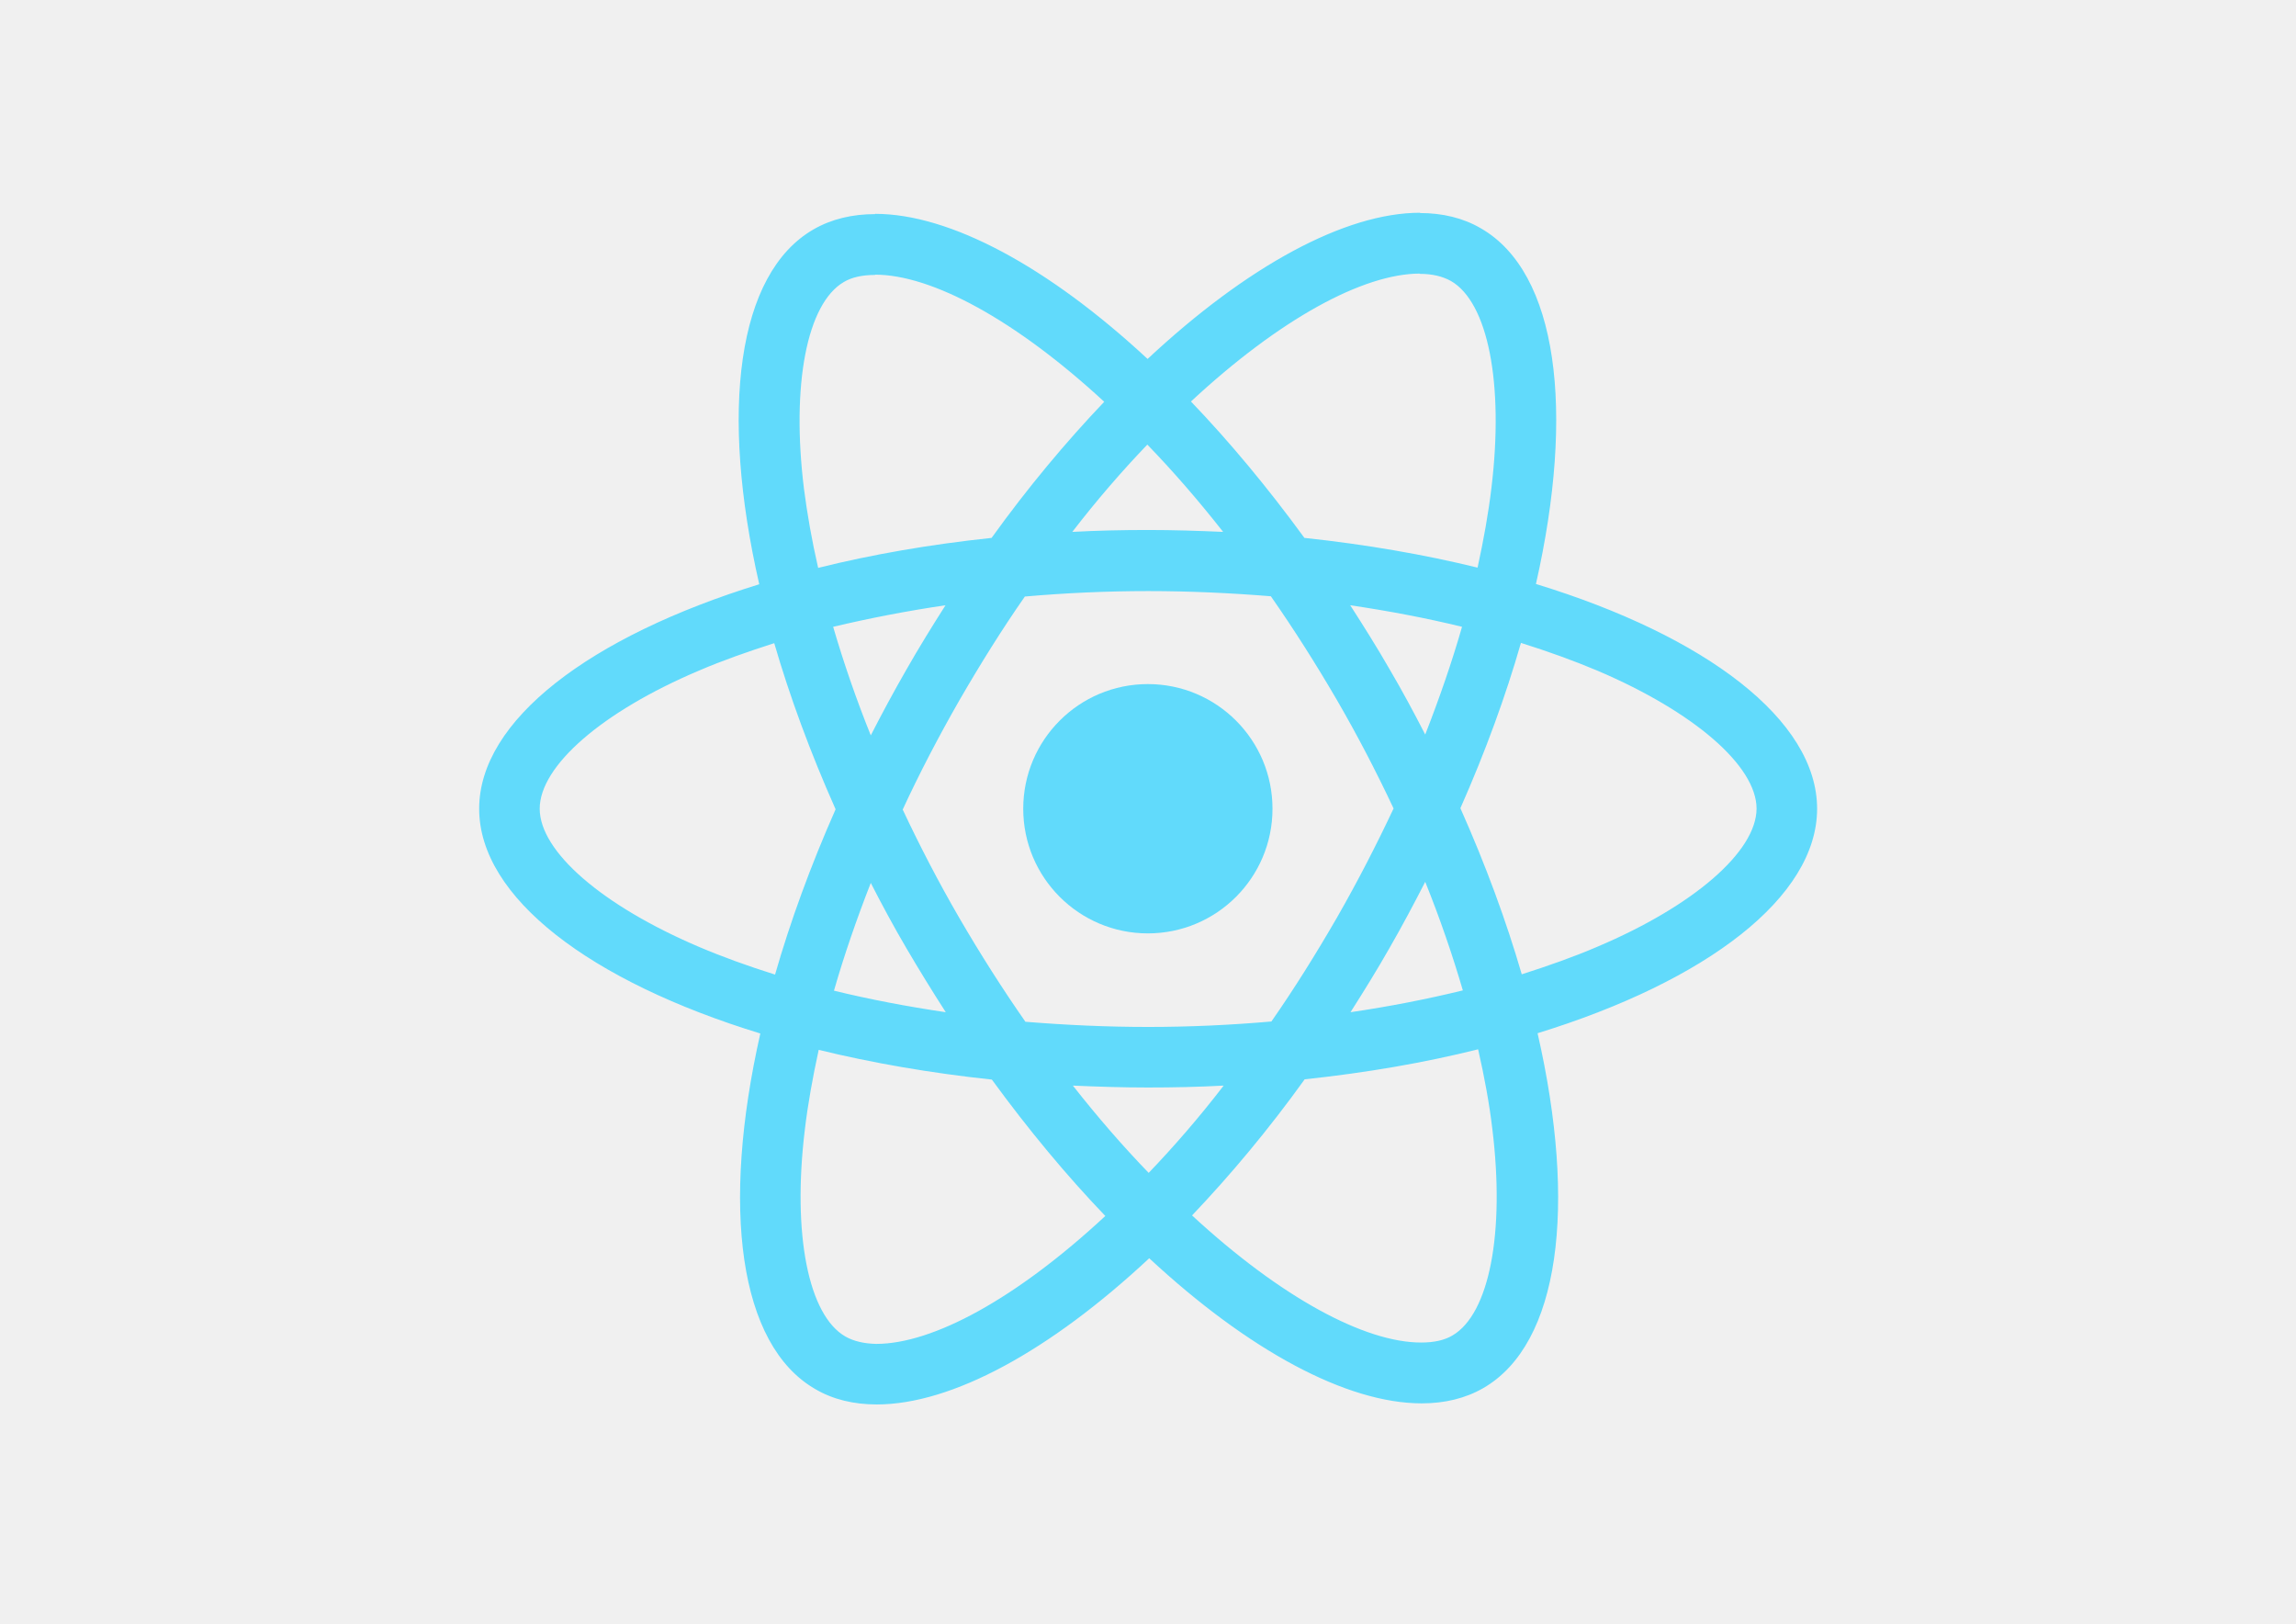
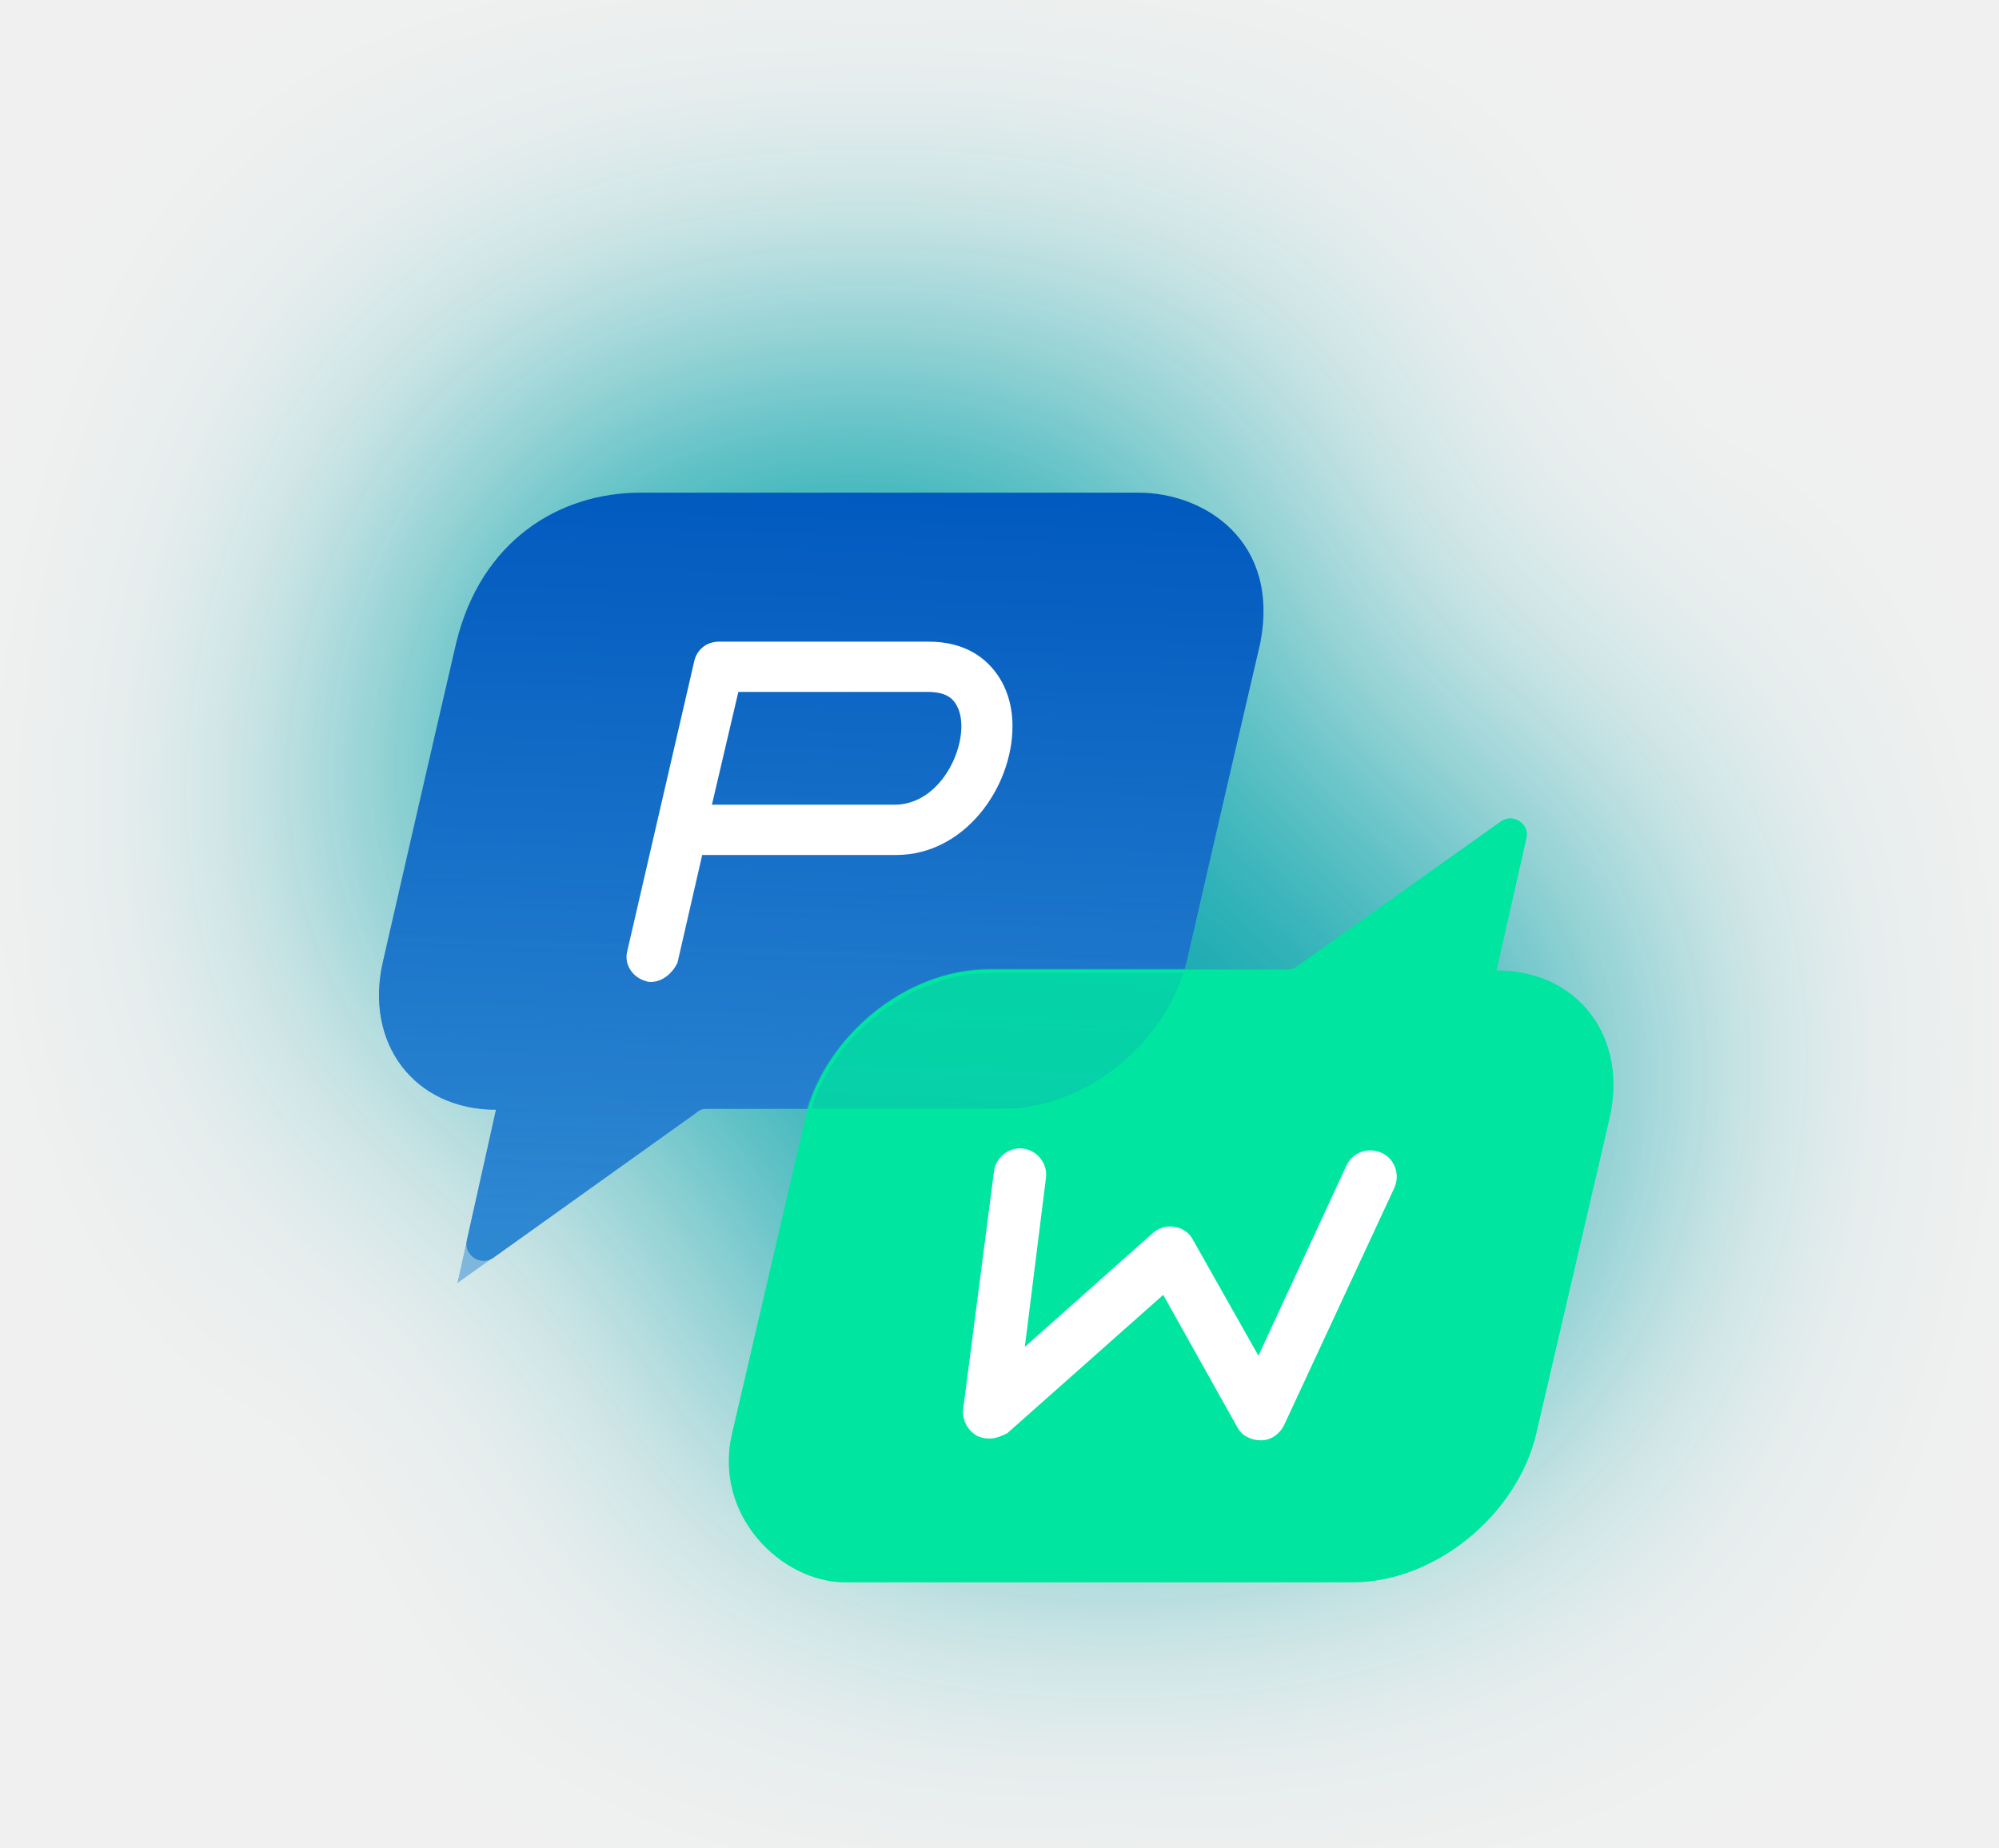
- <svg xmlns="http://www.w3.org/2000/svg" viewBox="0 0 841.9 595.3">
-   <g fill="#61DAFB">
-     <path d="M666.3 296.5c0-32.5-40.7-63.3-103.1-82.4 14.4-63.6 8-114.2-20.2-130.4-6.5-3.8-14.1-5.6-22.4-5.6v22.3c4.6 0 8.3.9 11.4 2.6 13.6 7.8 19.5 37.5 14.9 75.7-1.1 9.4-2.9 19.3-5.1 29.4-19.6-4.8-41-8.5-63.5-10.9-13.5-18.5-27.5-35.3-41.6-50 32.6-30.3 63.2-46.9 84-46.9V78c-27.5 0-63.5 19.6-99.9 53.6-36.4-33.8-72.4-53.2-99.9-53.2v22.3c20.7 0 51.4 16.5 84 46.6-14 14.7-28 31.4-41.3 49.9-22.6 2.4-44 6.1-63.6 11-2.3-10-4-19.7-5.2-29-4.7-38.2 1.1-67.9 14.6-75.8 3-1.8 6.9-2.6 11.5-2.6V78.5c-8.4 0-16 1.8-22.6 5.6-28.1 16.2-34.4 66.7-19.9 130.1-62.2 19.2-102.7 49.9-102.7 82.3 0 32.5 40.7 63.3 103.1 82.4-14.4 63.6-8 114.2 20.2 130.4 6.5 3.8 14.1 5.6 22.5 5.6 27.5 0 63.5-19.6 99.9-53.6 36.4 33.8 72.4 53.2 99.9 53.2 8.4 0 16-1.8 22.6-5.6 28.1-16.2 34.4-66.7 19.9-130.1 62-19.1 102.5-49.9 102.5-82.3zm-130.2-66.7c-3.7 12.9-8.3 26.2-13.5 39.5-4.1-8-8.4-16-13.1-24-4.6-8-9.5-15.8-14.4-23.4 14.2 2.1 27.9 4.7 41 7.9zm-45.8 106.5c-7.8 13.5-15.8 26.3-24.1 38.2-14.9 1.3-30 2-45.2 2-15.1 0-30.2-.7-45-1.9-8.3-11.9-16.4-24.6-24.2-38-7.6-13.1-14.5-26.4-20.8-39.8 6.2-13.4 13.2-26.8 20.7-39.9 7.8-13.5 15.8-26.3 24.1-38.2 14.9-1.3 30-2 45.2-2 15.1 0 30.2.7 45 1.9 8.3 11.9 16.4 24.6 24.2 38 7.6 13.1 14.5 26.4 20.8 39.8-6.3 13.4-13.2 26.8-20.7 39.9zm32.3-13c5.4 13.4 10 26.8 13.8 39.8-13.1 3.2-26.9 5.9-41.2 8 4.9-7.7 9.8-15.6 14.4-23.7 4.6-8 8.9-16.1 13-24.1zM421.2 430c-9.3-9.6-18.6-20.3-27.8-32 9 .4 18.2.7 27.5.7 9.4 0 18.7-.2 27.8-.7-9 11.7-18.3 22.4-27.5 32zm-74.4-58.9c-14.2-2.1-27.9-4.7-41-7.9 3.7-12.9 8.3-26.2 13.5-39.5 4.1 8 8.4 16 13.1 24 4.7 8 9.5 15.8 14.4 23.4zM420.7 163c9.3 9.6 18.6 20.3 27.8 32-9-.4-18.2-.7-27.5-.7-9.4 0-18.7.2-27.8.7 9-11.7 18.3-22.4 27.5-32zm-74 58.9c-4.9 7.7-9.8 15.6-14.4 23.7-4.6 8-8.9 16-13 24-5.4-13.4-10-26.8-13.8-39.8 13.1-3.1 26.9-5.8 41.2-7.9zm-90.5 125.2c-35.4-15.1-58.3-34.9-58.3-50.6 0-15.7 22.9-35.6 58.3-50.6 8.6-3.7 18-7 27.7-10.1 5.7 19.6 13.2 40 22.5 60.9-9.2 20.8-16.6 41.1-22.2 60.6-9.9-3.1-19.3-6.5-28-10.2zM310 490c-13.6-7.8-19.5-37.5-14.9-75.7 1.1-9.4 2.9-19.3 5.1-29.4 19.6 4.8 41 8.5 63.5 10.9 13.5 18.5 27.5 35.3 41.6 50-32.6 30.3-63.2 46.9-84 46.9-4.5-.1-8.3-1-11.3-2.7zm237.2-76.2c4.7 38.2-1.1 67.9-14.6 75.8-3 1.8-6.9 2.6-11.5 2.6-20.7 0-51.4-16.5-84-46.6 14-14.7 28-31.4 41.3-49.9 22.6-2.4 44-6.1 63.6-11 2.3 10.1 4.1 19.8 5.2 29.1zm38.5-66.7c-8.6 3.7-18 7-27.7 10.1-5.7-19.6-13.2-40-22.5-60.9 9.2-20.8 16.6-41.1 22.2-60.6 9.9 3.1 19.3 6.5 28.1 10.2 35.4 15.1 58.3 34.9 58.3 50.6-.1 15.7-23 35.6-58.4 50.6zM320.8 78.4z" />
-     <circle cx="420.9" cy="296.5" r="45.7" />
-     <path d="M520.5 78.1z" />
+ <svg xmlns="http://www.w3.org/2000/svg" width="211" height="195" fill="none">
+   <g class="shadow" filter="url(#filter0_d)">
+     <path fill-rule="evenodd" clip-rule="evenodd" d="M67.607 52h52.569c6.885 0 14.98 5.024 12.84 15.91-3.35 14.329-7.723 33.402-7.723 33.402-2.047 8.746-10.699 15.724-19.352 15.724H74.585c-.372 0-.744.093-1.023.373l-21.493 15.352c-1.302.93-3.163-.28-2.791-1.861l3.07-13.771c-8.652 0-13.956-7.071-11.909-15.724 0 0 5.21-22.795 7.722-33.588C50.767 57.117 58.954 52 67.608 52z" fill="url(#paint0_linear)" />
+     <path fill-rule="evenodd" clip-rule="evenodd" d="M142.785 167H89.193c-6.699 0-13.956-7.071-11.91-15.724l7.723-33.216c2.047-8.746 10.7-15.724 19.353-15.724h31.448c.372 0 .745-.093 1.024-.279l21.585-15.352c1.303-.93 3.071.279 2.699 1.767l-3.164 13.957c8.653 0 13.957 7.071 11.91 15.724l-7.723 33.216c-2.047 8.56-10.7 15.631-19.353 15.631z" fill="#00E6A0" />
+     <mask id="a" maskUnits="userSpaceOnUse" x="40" y="52" width="94" height="84">
+       <path fill-rule="evenodd" clip-rule="evenodd" d="M67.607 52h52.569c6.885 0 14.98 5.024 12.84 15.91-3.35 14.329-7.723 33.402-7.723 33.402-2.047 8.746-10.699 15.724-19.352 15.724H74.027l-25.773 18.423 4.094-18.33c-8.652 0-13.956-7.071-11.909-15.724 0 0 5.21-22.795 7.722-33.588C50.767 57.117 58.954 52 67.608 52z" fill="url(#paint1_linear)" />
+     </mask>
+     <g mask="url(#a)">
+       <path fill-rule="evenodd" clip-rule="evenodd" d="M67.607 52h52.569c6.885 0 14.98 5.024 12.84 15.91-3.35 14.329-7.723 33.402-7.723 33.402-2.047 8.746-10.699 15.724-19.352 15.724H74.027l-25.773 18.423 4.094-18.33c-8.652 0-13.956-7.071-11.909-15.724 0 0 5.21-22.795 7.722-33.588C50.767 57.117 58.954 52 67.608 52z" fill="url(#paint2_linear)" />
+       <path d="M77.563 151.555l-.28.093 7.537-33.402c2.047-8.839 10.886-16.003 19.539-16.003H135.9v.465h-31.541c-8.467 0-17.027 6.978-19.074 15.538l-7.722 33.309z" fill="url(#paint3_linear)" />
+     </g>
+     <path fill-rule="evenodd" clip-rule="evenodd" d="M142.785 167H89.193c-6.699 0-13.956-7.071-11.91-15.724l7.723-33.216c2.047-8.746 10.7-15.724 19.353-15.724h31.448c.372 0 .745-.093 1.024-.279l21.585-15.352c1.303-.93 3.071.279 2.699 1.767l-3.164 13.957c8.653 0 13.957 7.071 11.91 15.724l-7.723 33.216c-2.047 8.56-10.7 15.631-19.353 15.631z" fill="#00E6A0" fill-opacity=".5" />
+     <path d="M68.724 103.638c-.186 0-.372 0-.558-.093-1.396-.372-2.326-1.768-1.954-3.163l7.071-30.611c.28-1.21 1.303-2.047 2.605-2.047h22.144c3.536 0 5.583 1.489 6.699 2.791 1.396 1.582 2.14 3.722 2.14 6.141 0 6.42-5.024 13.584-12.281 13.584H74.12l-2.605 11.351c-.558 1.21-1.675 2.047-2.791 2.047zm6.42-18.701h19.26c4.373 0 7.071-4.838 7.071-8.28 0-1.117-.279-2.048-.838-2.7-.558-.65-1.488-.93-2.698-.93H77.935l-2.791 11.91zM104.452 151.834c-.465 0-.93-.093-1.302-.279a2.906 2.906 0 0 1-1.489-2.791l3.256-25.122c.186-1.488 1.582-2.605 3.071-2.419 1.488.186 2.605 1.582 2.419 3.071l-2.233 17.864 13.491-12.003c.651-.558 1.489-.837 2.326-.651.837.093 1.582.651 1.954 1.396l6.885 12.188 9.304-20.097c.652-1.396 2.326-1.954 3.722-1.302 1.396.651 1.954 2.326 1.302 3.721l-11.63 25.029c-.465.93-1.395 1.581-2.419 1.581-1.023 0-2.047-.465-2.512-1.395l-7.816-13.957-16.468 14.608c-.558.279-1.21.558-1.861.558z" fill="#fff" />
  </g>
+   <defs>
+     <filter id="filter0_d" x="0" y="0" width="210.3" height="195" filterUnits="userSpaceOnUse" color-interpolation-filters="sRGB">
+       <feFlood flood-opacity="0" result="BackgroundImageFix" />
+       <feColorMatrix in="SourceAlpha" values="0 0 0 0 0 0 0 0 0 0 0 0 0 0 0 0 0 0 127 0" />
+       <feOffset dy="-12" />
+       <feGaussianBlur stdDeviation="20" />
+       <feColorMatrix values="0 0 0 0 0.016 0 0 0 0 0.643 0 0 0 0 0.671 0 0 0 1 0" />
+       <feBlend in2="BackgroundImageFix" result="effect1_dropShadow" />
+       <feBlend in="SourceGraphic" in2="effect1_dropShadow" result="shape" />
+     </filter>
+     <linearGradient id="paint0_linear" x1="87.932" y1="50.403" x2="85.243" y2="128.427" gradientUnits="userSpaceOnUse">
+       <stop stop-color="#0059BE" />
+       <stop offset="1" stop-color="#2D87D1" />
+     </linearGradient>
+     <linearGradient id="paint1_linear" x1="87.933" y1="50.388" x2="85.162" y2="130.726" gradientUnits="userSpaceOnUse">
+       <stop />
+       <stop offset="1" stop-color="gray" />
+     </linearGradient>
+     <linearGradient id="paint2_linear" x1="87.933" y1="50.388" x2="85.162" y2="130.726" gradientUnits="userSpaceOnUse">
+       <stop stop-color="#0059BE" />
+       <stop offset="1" stop-color="#2D87D1" />
+     </linearGradient>
+     <linearGradient id="paint3_linear" x1="108.165" y1="100.63" x2="105.113" y2="153.185" gradientUnits="userSpaceOnUse">
+       <stop stop-color="#00E4A1" />
+       <stop offset="1" stop-color="#00E4A1" />
+     </linearGradient>
+   </defs>
</svg>
